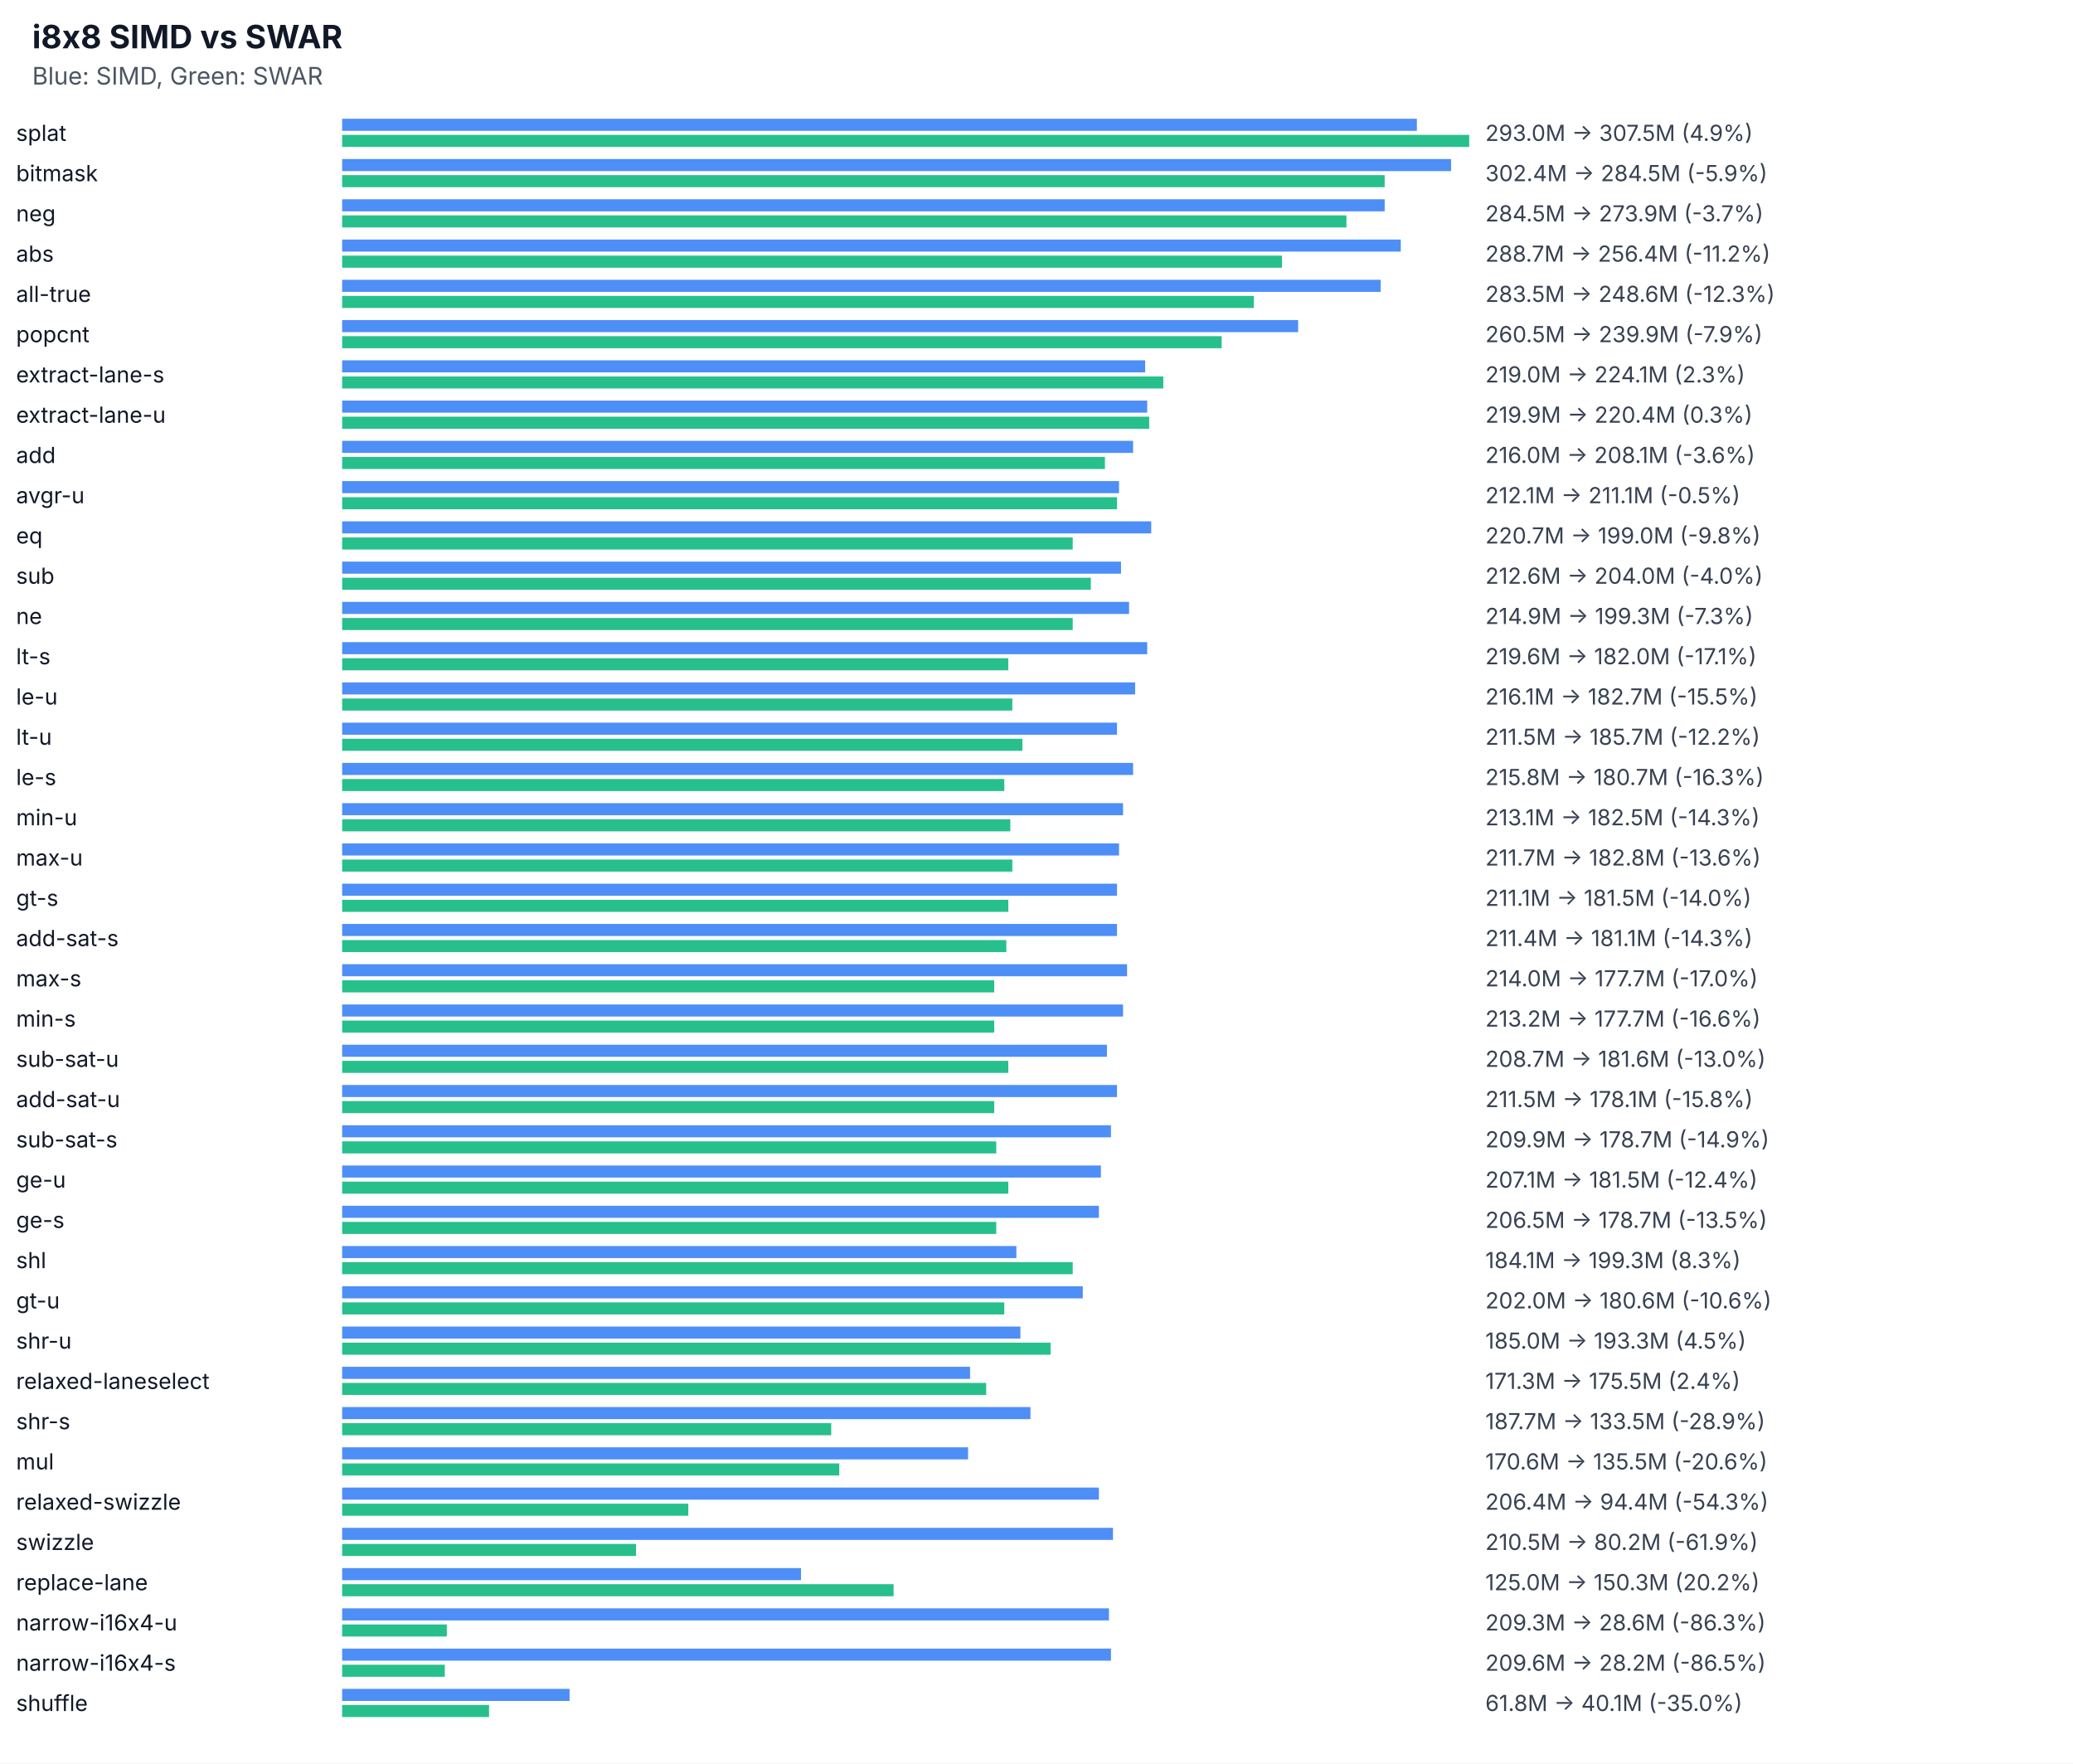
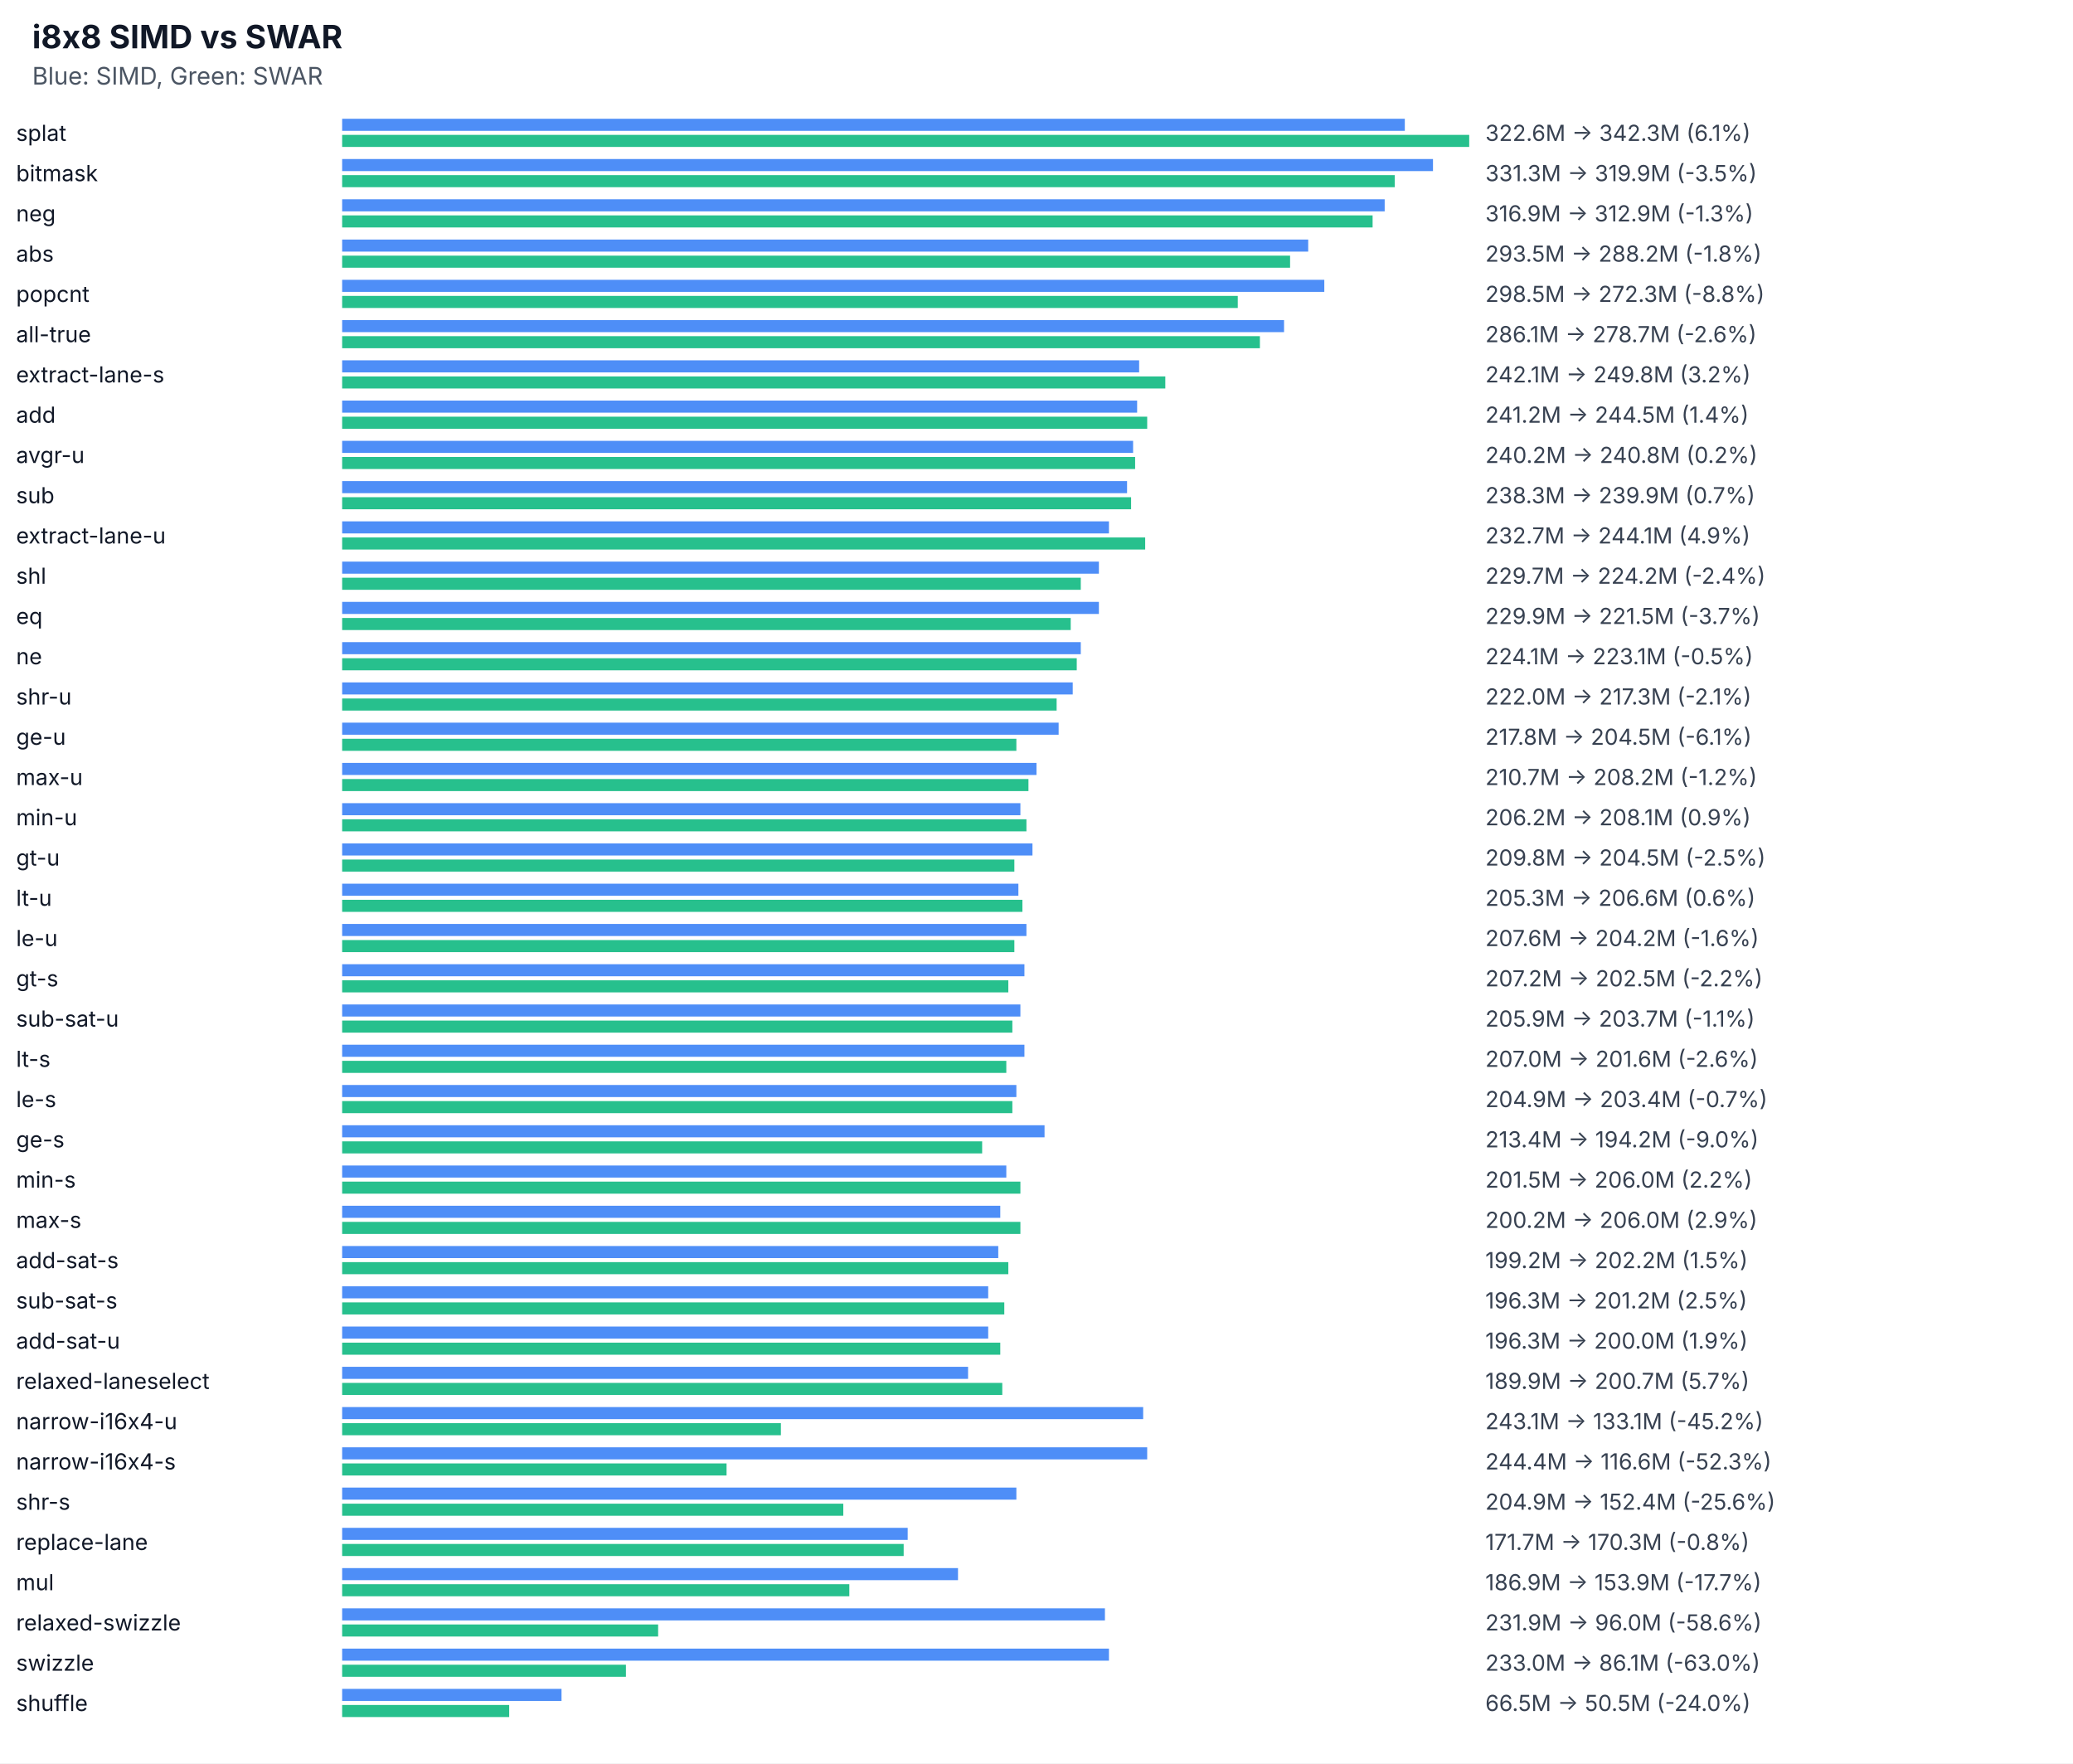
<svg xmlns="http://www.w3.org/2000/svg" width="1030" height="876" viewBox="0 0 1030 876">
  <rect x="0" y="0" width="1030" height="876" fill="#ffffff" />
  <text x="16" y="24" font-family="Inter, Arial, sans-serif" font-size="16" font-weight="700" fill="#111827">i8x8 SIMD vs SWAR</text>
  <text x="16" y="42" font-family="Inter, Arial, sans-serif" font-size="12" fill="#4b5563">Blue: SIMD, Green: SWAR</text>
  <text x="8" y="70" font-family="Inter, Arial, sans-serif" font-size="11" fill="#111827">splat</text>
-   <rect x="170" y="59" width="534" height="6" fill="#3b82f6" opacity="0.9" />
+   <rect x="170" y="59" width="528" height="6" fill="#3b82f6" opacity="0.9" />
  <rect x="170" y="67" width="560" height="6" fill="#10b981" opacity="0.9" />
-   <text x="738" y="70" font-family="Inter, Arial, sans-serif" font-size="11" fill="#374151">293.0M -&gt; 307.5M (4.9%)</text>
+   <text x="738" y="70" font-family="Inter, Arial, sans-serif" font-size="11" fill="#374151">322.6M -&gt; 342.3M (6.1%)</text>
  <text x="8" y="90" font-family="Inter, Arial, sans-serif" font-size="11" fill="#111827">bitmask</text>
-   <rect x="170" y="79" width="551" height="6" fill="#3b82f6" opacity="0.9" />
-   <rect x="170" y="87" width="518" height="6" fill="#10b981" opacity="0.9" />
-   <text x="738" y="90" font-family="Inter, Arial, sans-serif" font-size="11" fill="#374151">302.4M -&gt; 284.5M (-5.9%)</text>
+   <rect x="170" y="79" width="542" height="6" fill="#3b82f6" opacity="0.9" />
+   <rect x="170" y="87" width="523" height="6" fill="#10b981" opacity="0.9" />
+   <text x="738" y="90" font-family="Inter, Arial, sans-serif" font-size="11" fill="#374151">331.3M -&gt; 319.9M (-3.5%)</text>
  <text x="8" y="110" font-family="Inter, Arial, sans-serif" font-size="11" fill="#111827">neg</text>
  <rect x="170" y="99" width="518" height="6" fill="#3b82f6" opacity="0.9" />
-   <rect x="170" y="107" width="499" height="6" fill="#10b981" opacity="0.9" />
-   <text x="738" y="110" font-family="Inter, Arial, sans-serif" font-size="11" fill="#374151">284.5M -&gt; 273.9M (-3.7%)</text>
+   <rect x="170" y="107" width="512" height="6" fill="#10b981" opacity="0.9" />
+   <text x="738" y="110" font-family="Inter, Arial, sans-serif" font-size="11" fill="#374151">316.9M -&gt; 312.9M (-1.3%)</text>
  <text x="8" y="130" font-family="Inter, Arial, sans-serif" font-size="11" fill="#111827">abs</text>
-   <rect x="170" y="119" width="526" height="6" fill="#3b82f6" opacity="0.9" />
-   <rect x="170" y="127" width="467" height="6" fill="#10b981" opacity="0.9" />
-   <text x="738" y="130" font-family="Inter, Arial, sans-serif" font-size="11" fill="#374151">288.7M -&gt; 256.4M (-11.2%)</text>
-   <text x="8" y="150" font-family="Inter, Arial, sans-serif" font-size="11" fill="#111827">all-true</text>
-   <rect x="170" y="139" width="516" height="6" fill="#3b82f6" opacity="0.9" />
-   <rect x="170" y="147" width="453" height="6" fill="#10b981" opacity="0.9" />
-   <text x="738" y="150" font-family="Inter, Arial, sans-serif" font-size="11" fill="#374151">283.5M -&gt; 248.6M (-12.3%)</text>
-   <text x="8" y="170" font-family="Inter, Arial, sans-serif" font-size="11" fill="#111827">popcnt</text>
-   <rect x="170" y="159" width="475" height="6" fill="#3b82f6" opacity="0.9" />
-   <rect x="170" y="167" width="437" height="6" fill="#10b981" opacity="0.9" />
-   <text x="738" y="170" font-family="Inter, Arial, sans-serif" font-size="11" fill="#374151">260.5M -&gt; 239.9M (-7.9%)</text>
+   <rect x="170" y="119" width="480" height="6" fill="#3b82f6" opacity="0.9" />
+   <rect x="170" y="127" width="471" height="6" fill="#10b981" opacity="0.9" />
+   <text x="738" y="130" font-family="Inter, Arial, sans-serif" font-size="11" fill="#374151">293.5M -&gt; 288.2M (-1.8%)</text>
+   <text x="8" y="150" font-family="Inter, Arial, sans-serif" font-size="11" fill="#111827">popcnt</text>
+   <rect x="170" y="139" width="488" height="6" fill="#3b82f6" opacity="0.9" />
+   <rect x="170" y="147" width="445" height="6" fill="#10b981" opacity="0.9" />
+   <text x="738" y="150" font-family="Inter, Arial, sans-serif" font-size="11" fill="#374151">298.5M -&gt; 272.3M (-8.8%)</text>
+   <text x="8" y="170" font-family="Inter, Arial, sans-serif" font-size="11" fill="#111827">all-true</text>
+   <rect x="170" y="159" width="468" height="6" fill="#3b82f6" opacity="0.9" />
+   <rect x="170" y="167" width="456" height="6" fill="#10b981" opacity="0.9" />
+   <text x="738" y="170" font-family="Inter, Arial, sans-serif" font-size="11" fill="#374151">286.1M -&gt; 278.7M (-2.6%)</text>
  <text x="8" y="190" font-family="Inter, Arial, sans-serif" font-size="11" fill="#111827">extract-lane-s</text>
-   <rect x="170" y="179" width="399" height="6" fill="#3b82f6" opacity="0.9" />
-   <rect x="170" y="187" width="408" height="6" fill="#10b981" opacity="0.9" />
-   <text x="738" y="190" font-family="Inter, Arial, sans-serif" font-size="11" fill="#374151">219.0M -&gt; 224.1M (2.3%)</text>
-   <text x="8" y="210" font-family="Inter, Arial, sans-serif" font-size="11" fill="#111827">extract-lane-u</text>
-   <rect x="170" y="199" width="400" height="6" fill="#3b82f6" opacity="0.9" />
-   <rect x="170" y="207" width="401" height="6" fill="#10b981" opacity="0.9" />
-   <text x="738" y="210" font-family="Inter, Arial, sans-serif" font-size="11" fill="#374151">219.9M -&gt; 220.4M (0.3%)</text>
-   <text x="8" y="230" font-family="Inter, Arial, sans-serif" font-size="11" fill="#111827">add</text>
+   <rect x="170" y="179" width="396" height="6" fill="#3b82f6" opacity="0.9" />
+   <rect x="170" y="187" width="409" height="6" fill="#10b981" opacity="0.9" />
+   <text x="738" y="190" font-family="Inter, Arial, sans-serif" font-size="11" fill="#374151">242.1M -&gt; 249.8M (3.2%)</text>
+   <text x="8" y="210" font-family="Inter, Arial, sans-serif" font-size="11" fill="#111827">add</text>
+   <rect x="170" y="199" width="395" height="6" fill="#3b82f6" opacity="0.9" />
+   <rect x="170" y="207" width="400" height="6" fill="#10b981" opacity="0.9" />
+   <text x="738" y="210" font-family="Inter, Arial, sans-serif" font-size="11" fill="#374151">241.2M -&gt; 244.5M (1.4%)</text>
+   <text x="8" y="230" font-family="Inter, Arial, sans-serif" font-size="11" fill="#111827">avgr-u</text>
  <rect x="170" y="219" width="393" height="6" fill="#3b82f6" opacity="0.9" />
-   <rect x="170" y="227" width="379" height="6" fill="#10b981" opacity="0.9" />
-   <text x="738" y="230" font-family="Inter, Arial, sans-serif" font-size="11" fill="#374151">216.0M -&gt; 208.1M (-3.6%)</text>
-   <text x="8" y="250" font-family="Inter, Arial, sans-serif" font-size="11" fill="#111827">avgr-u</text>
-   <rect x="170" y="239" width="386" height="6" fill="#3b82f6" opacity="0.9" />
-   <rect x="170" y="247" width="385" height="6" fill="#10b981" opacity="0.9" />
-   <text x="738" y="250" font-family="Inter, Arial, sans-serif" font-size="11" fill="#374151">212.1M -&gt; 211.1M (-0.5%)</text>
-   <text x="8" y="270" font-family="Inter, Arial, sans-serif" font-size="11" fill="#111827">eq</text>
-   <rect x="170" y="259" width="402" height="6" fill="#3b82f6" opacity="0.9" />
-   <rect x="170" y="267" width="363" height="6" fill="#10b981" opacity="0.9" />
-   <text x="738" y="270" font-family="Inter, Arial, sans-serif" font-size="11" fill="#374151">220.7M -&gt; 199.0M (-9.8%)</text>
-   <text x="8" y="290" font-family="Inter, Arial, sans-serif" font-size="11" fill="#111827">sub</text>
-   <rect x="170" y="279" width="387" height="6" fill="#3b82f6" opacity="0.9" />
-   <rect x="170" y="287" width="372" height="6" fill="#10b981" opacity="0.9" />
-   <text x="738" y="290" font-family="Inter, Arial, sans-serif" font-size="11" fill="#374151">212.6M -&gt; 204.0M (-4.0%)</text>
-   <text x="8" y="310" font-family="Inter, Arial, sans-serif" font-size="11" fill="#111827">ne</text>
-   <rect x="170" y="299" width="391" height="6" fill="#3b82f6" opacity="0.9" />
-   <rect x="170" y="307" width="363" height="6" fill="#10b981" opacity="0.9" />
-   <text x="738" y="310" font-family="Inter, Arial, sans-serif" font-size="11" fill="#374151">214.9M -&gt; 199.3M (-7.3%)</text>
-   <text x="8" y="330" font-family="Inter, Arial, sans-serif" font-size="11" fill="#111827">lt-s</text>
-   <rect x="170" y="319" width="400" height="6" fill="#3b82f6" opacity="0.9" />
-   <rect x="170" y="327" width="331" height="6" fill="#10b981" opacity="0.9" />
-   <text x="738" y="330" font-family="Inter, Arial, sans-serif" font-size="11" fill="#374151">219.6M -&gt; 182.0M (-17.1%)</text>
-   <text x="8" y="350" font-family="Inter, Arial, sans-serif" font-size="11" fill="#111827">le-u</text>
-   <rect x="170" y="339" width="394" height="6" fill="#3b82f6" opacity="0.9" />
-   <rect x="170" y="347" width="333" height="6" fill="#10b981" opacity="0.9" />
-   <text x="738" y="350" font-family="Inter, Arial, sans-serif" font-size="11" fill="#374151">216.1M -&gt; 182.7M (-15.5%)</text>
-   <text x="8" y="370" font-family="Inter, Arial, sans-serif" font-size="11" fill="#111827">lt-u</text>
-   <rect x="170" y="359" width="385" height="6" fill="#3b82f6" opacity="0.9" />
-   <rect x="170" y="367" width="338" height="6" fill="#10b981" opacity="0.9" />
-   <text x="738" y="370" font-family="Inter, Arial, sans-serif" font-size="11" fill="#374151">211.5M -&gt; 185.7M (-12.2%)</text>
-   <text x="8" y="390" font-family="Inter, Arial, sans-serif" font-size="11" fill="#111827">le-s</text>
-   <rect x="170" y="379" width="393" height="6" fill="#3b82f6" opacity="0.9" />
-   <rect x="170" y="387" width="329" height="6" fill="#10b981" opacity="0.9" />
-   <text x="738" y="390" font-family="Inter, Arial, sans-serif" font-size="11" fill="#374151">215.8M -&gt; 180.7M (-16.3%)</text>
+   <rect x="170" y="227" width="394" height="6" fill="#10b981" opacity="0.9" />
+   <text x="738" y="230" font-family="Inter, Arial, sans-serif" font-size="11" fill="#374151">240.2M -&gt; 240.8M (0.2%)</text>
+   <text x="8" y="250" font-family="Inter, Arial, sans-serif" font-size="11" fill="#111827">sub</text>
+   <rect x="170" y="239" width="390" height="6" fill="#3b82f6" opacity="0.9" />
+   <rect x="170" y="247" width="392" height="6" fill="#10b981" opacity="0.9" />
+   <text x="738" y="250" font-family="Inter, Arial, sans-serif" font-size="11" fill="#374151">238.3M -&gt; 239.9M (0.7%)</text>
+   <text x="8" y="270" font-family="Inter, Arial, sans-serif" font-size="11" fill="#111827">extract-lane-u</text>
+   <rect x="170" y="259" width="381" height="6" fill="#3b82f6" opacity="0.9" />
+   <rect x="170" y="267" width="399" height="6" fill="#10b981" opacity="0.9" />
+   <text x="738" y="270" font-family="Inter, Arial, sans-serif" font-size="11" fill="#374151">232.7M -&gt; 244.1M (4.9%)</text>
+   <text x="8" y="290" font-family="Inter, Arial, sans-serif" font-size="11" fill="#111827">shl</text>
+   <rect x="170" y="279" width="376" height="6" fill="#3b82f6" opacity="0.9" />
+   <rect x="170" y="287" width="367" height="6" fill="#10b981" opacity="0.9" />
+   <text x="738" y="290" font-family="Inter, Arial, sans-serif" font-size="11" fill="#374151">229.7M -&gt; 224.2M (-2.4%)</text>
+   <text x="8" y="310" font-family="Inter, Arial, sans-serif" font-size="11" fill="#111827">eq</text>
+   <rect x="170" y="299" width="376" height="6" fill="#3b82f6" opacity="0.9" />
+   <rect x="170" y="307" width="362" height="6" fill="#10b981" opacity="0.9" />
+   <text x="738" y="310" font-family="Inter, Arial, sans-serif" font-size="11" fill="#374151">229.9M -&gt; 221.5M (-3.7%)</text>
+   <text x="8" y="330" font-family="Inter, Arial, sans-serif" font-size="11" fill="#111827">ne</text>
+   <rect x="170" y="319" width="367" height="6" fill="#3b82f6" opacity="0.9" />
+   <rect x="170" y="327" width="365" height="6" fill="#10b981" opacity="0.9" />
+   <text x="738" y="330" font-family="Inter, Arial, sans-serif" font-size="11" fill="#374151">224.1M -&gt; 223.1M (-0.5%)</text>
+   <text x="8" y="350" font-family="Inter, Arial, sans-serif" font-size="11" fill="#111827">shr-u</text>
+   <rect x="170" y="339" width="363" height="6" fill="#3b82f6" opacity="0.9" />
+   <rect x="170" y="347" width="355" height="6" fill="#10b981" opacity="0.9" />
+   <text x="738" y="350" font-family="Inter, Arial, sans-serif" font-size="11" fill="#374151">222.0M -&gt; 217.3M (-2.1%)</text>
+   <text x="8" y="370" font-family="Inter, Arial, sans-serif" font-size="11" fill="#111827">ge-u</text>
+   <rect x="170" y="359" width="356" height="6" fill="#3b82f6" opacity="0.9" />
+   <rect x="170" y="367" width="335" height="6" fill="#10b981" opacity="0.9" />
+   <text x="738" y="370" font-family="Inter, Arial, sans-serif" font-size="11" fill="#374151">217.8M -&gt; 204.5M (-6.1%)</text>
+   <text x="8" y="390" font-family="Inter, Arial, sans-serif" font-size="11" fill="#111827">max-u</text>
+   <rect x="170" y="379" width="345" height="6" fill="#3b82f6" opacity="0.9" />
+   <rect x="170" y="387" width="341" height="6" fill="#10b981" opacity="0.9" />
+   <text x="738" y="390" font-family="Inter, Arial, sans-serif" font-size="11" fill="#374151">210.7M -&gt; 208.2M (-1.2%)</text>
  <text x="8" y="410" font-family="Inter, Arial, sans-serif" font-size="11" fill="#111827">min-u</text>
-   <rect x="170" y="399" width="388" height="6" fill="#3b82f6" opacity="0.9" />
-   <rect x="170" y="407" width="332" height="6" fill="#10b981" opacity="0.9" />
-   <text x="738" y="410" font-family="Inter, Arial, sans-serif" font-size="11" fill="#374151">213.1M -&gt; 182.5M (-14.3%)</text>
-   <text x="8" y="430" font-family="Inter, Arial, sans-serif" font-size="11" fill="#111827">max-u</text>
-   <rect x="170" y="419" width="386" height="6" fill="#3b82f6" opacity="0.9" />
-   <rect x="170" y="427" width="333" height="6" fill="#10b981" opacity="0.9" />
-   <text x="738" y="430" font-family="Inter, Arial, sans-serif" font-size="11" fill="#374151">211.7M -&gt; 182.8M (-13.6%)</text>
-   <text x="8" y="450" font-family="Inter, Arial, sans-serif" font-size="11" fill="#111827">gt-s</text>
-   <rect x="170" y="439" width="385" height="6" fill="#3b82f6" opacity="0.9" />
-   <rect x="170" y="447" width="331" height="6" fill="#10b981" opacity="0.9" />
-   <text x="738" y="450" font-family="Inter, Arial, sans-serif" font-size="11" fill="#374151">211.1M -&gt; 181.5M (-14.0%)</text>
-   <text x="8" y="470" font-family="Inter, Arial, sans-serif" font-size="11" fill="#111827">add-sat-s</text>
-   <rect x="170" y="459" width="385" height="6" fill="#3b82f6" opacity="0.9" />
-   <rect x="170" y="467" width="330" height="6" fill="#10b981" opacity="0.9" />
-   <text x="738" y="470" font-family="Inter, Arial, sans-serif" font-size="11" fill="#374151">211.4M -&gt; 181.1M (-14.3%)</text>
-   <text x="8" y="490" font-family="Inter, Arial, sans-serif" font-size="11" fill="#111827">max-s</text>
-   <rect x="170" y="479" width="390" height="6" fill="#3b82f6" opacity="0.9" />
-   <rect x="170" y="487" width="324" height="6" fill="#10b981" opacity="0.9" />
-   <text x="738" y="490" font-family="Inter, Arial, sans-serif" font-size="11" fill="#374151">214.0M -&gt; 177.7M (-17.0%)</text>
-   <text x="8" y="510" font-family="Inter, Arial, sans-serif" font-size="11" fill="#111827">min-s</text>
-   <rect x="170" y="499" width="388" height="6" fill="#3b82f6" opacity="0.9" />
-   <rect x="170" y="507" width="324" height="6" fill="#10b981" opacity="0.9" />
-   <text x="738" y="510" font-family="Inter, Arial, sans-serif" font-size="11" fill="#374151">213.2M -&gt; 177.7M (-16.6%)</text>
-   <text x="8" y="530" font-family="Inter, Arial, sans-serif" font-size="11" fill="#111827">sub-sat-u</text>
-   <rect x="170" y="519" width="380" height="6" fill="#3b82f6" opacity="0.9" />
-   <rect x="170" y="527" width="331" height="6" fill="#10b981" opacity="0.9" />
-   <text x="738" y="530" font-family="Inter, Arial, sans-serif" font-size="11" fill="#374151">208.7M -&gt; 181.6M (-13.0%)</text>
-   <text x="8" y="550" font-family="Inter, Arial, sans-serif" font-size="11" fill="#111827">add-sat-u</text>
-   <rect x="170" y="539" width="385" height="6" fill="#3b82f6" opacity="0.9" />
-   <rect x="170" y="547" width="324" height="6" fill="#10b981" opacity="0.9" />
-   <text x="738" y="550" font-family="Inter, Arial, sans-serif" font-size="11" fill="#374151">211.5M -&gt; 178.1M (-15.8%)</text>
-   <text x="8" y="570" font-family="Inter, Arial, sans-serif" font-size="11" fill="#111827">sub-sat-s</text>
-   <rect x="170" y="559" width="382" height="6" fill="#3b82f6" opacity="0.9" />
-   <rect x="170" y="567" width="325" height="6" fill="#10b981" opacity="0.9" />
-   <text x="738" y="570" font-family="Inter, Arial, sans-serif" font-size="11" fill="#374151">209.9M -&gt; 178.7M (-14.9%)</text>
-   <text x="8" y="590" font-family="Inter, Arial, sans-serif" font-size="11" fill="#111827">ge-u</text>
-   <rect x="170" y="579" width="377" height="6" fill="#3b82f6" opacity="0.9" />
-   <rect x="170" y="587" width="331" height="6" fill="#10b981" opacity="0.9" />
-   <text x="738" y="590" font-family="Inter, Arial, sans-serif" font-size="11" fill="#374151">207.1M -&gt; 181.5M (-12.4%)</text>
-   <text x="8" y="610" font-family="Inter, Arial, sans-serif" font-size="11" fill="#111827">ge-s</text>
-   <rect x="170" y="599" width="376" height="6" fill="#3b82f6" opacity="0.9" />
-   <rect x="170" y="607" width="325" height="6" fill="#10b981" opacity="0.9" />
-   <text x="738" y="610" font-family="Inter, Arial, sans-serif" font-size="11" fill="#374151">206.5M -&gt; 178.7M (-13.5%)</text>
-   <text x="8" y="630" font-family="Inter, Arial, sans-serif" font-size="11" fill="#111827">shl</text>
-   <rect x="170" y="619" width="335" height="6" fill="#3b82f6" opacity="0.9" />
-   <rect x="170" y="627" width="363" height="6" fill="#10b981" opacity="0.9" />
-   <text x="738" y="630" font-family="Inter, Arial, sans-serif" font-size="11" fill="#374151">184.1M -&gt; 199.3M (8.3%)</text>
-   <text x="8" y="650" font-family="Inter, Arial, sans-serif" font-size="11" fill="#111827">gt-u</text>
-   <rect x="170" y="639" width="368" height="6" fill="#3b82f6" opacity="0.9" />
+   <rect x="170" y="399" width="337" height="6" fill="#3b82f6" opacity="0.9" />
+   <rect x="170" y="407" width="340" height="6" fill="#10b981" opacity="0.9" />
+   <text x="738" y="410" font-family="Inter, Arial, sans-serif" font-size="11" fill="#374151">206.2M -&gt; 208.1M (0.9%)</text>
+   <text x="8" y="430" font-family="Inter, Arial, sans-serif" font-size="11" fill="#111827">gt-u</text>
+   <rect x="170" y="419" width="343" height="6" fill="#3b82f6" opacity="0.9" />
+   <rect x="170" y="427" width="334" height="6" fill="#10b981" opacity="0.9" />
+   <text x="738" y="430" font-family="Inter, Arial, sans-serif" font-size="11" fill="#374151">209.8M -&gt; 204.5M (-2.5%)</text>
+   <text x="8" y="450" font-family="Inter, Arial, sans-serif" font-size="11" fill="#111827">lt-u</text>
+   <rect x="170" y="439" width="336" height="6" fill="#3b82f6" opacity="0.9" />
+   <rect x="170" y="447" width="338" height="6" fill="#10b981" opacity="0.9" />
+   <text x="738" y="450" font-family="Inter, Arial, sans-serif" font-size="11" fill="#374151">205.3M -&gt; 206.6M (0.6%)</text>
+   <text x="8" y="470" font-family="Inter, Arial, sans-serif" font-size="11" fill="#111827">le-u</text>
+   <rect x="170" y="459" width="340" height="6" fill="#3b82f6" opacity="0.9" />
+   <rect x="170" y="467" width="334" height="6" fill="#10b981" opacity="0.9" />
+   <text x="738" y="470" font-family="Inter, Arial, sans-serif" font-size="11" fill="#374151">207.6M -&gt; 204.2M (-1.6%)</text>
+   <text x="8" y="490" font-family="Inter, Arial, sans-serif" font-size="11" fill="#111827">gt-s</text>
+   <rect x="170" y="479" width="339" height="6" fill="#3b82f6" opacity="0.9" />
+   <rect x="170" y="487" width="331" height="6" fill="#10b981" opacity="0.9" />
+   <text x="738" y="490" font-family="Inter, Arial, sans-serif" font-size="11" fill="#374151">207.2M -&gt; 202.5M (-2.2%)</text>
+   <text x="8" y="510" font-family="Inter, Arial, sans-serif" font-size="11" fill="#111827">sub-sat-u</text>
+   <rect x="170" y="499" width="337" height="6" fill="#3b82f6" opacity="0.9" />
+   <rect x="170" y="507" width="333" height="6" fill="#10b981" opacity="0.9" />
+   <text x="738" y="510" font-family="Inter, Arial, sans-serif" font-size="11" fill="#374151">205.9M -&gt; 203.7M (-1.1%)</text>
+   <text x="8" y="530" font-family="Inter, Arial, sans-serif" font-size="11" fill="#111827">lt-s</text>
+   <rect x="170" y="519" width="339" height="6" fill="#3b82f6" opacity="0.9" />
+   <rect x="170" y="527" width="330" height="6" fill="#10b981" opacity="0.9" />
+   <text x="738" y="530" font-family="Inter, Arial, sans-serif" font-size="11" fill="#374151">207.0M -&gt; 201.6M (-2.6%)</text>
+   <text x="8" y="550" font-family="Inter, Arial, sans-serif" font-size="11" fill="#111827">le-s</text>
+   <rect x="170" y="539" width="335" height="6" fill="#3b82f6" opacity="0.9" />
+   <rect x="170" y="547" width="333" height="6" fill="#10b981" opacity="0.9" />
+   <text x="738" y="550" font-family="Inter, Arial, sans-serif" font-size="11" fill="#374151">204.9M -&gt; 203.4M (-0.7%)</text>
+   <text x="8" y="570" font-family="Inter, Arial, sans-serif" font-size="11" fill="#111827">ge-s</text>
+   <rect x="170" y="559" width="349" height="6" fill="#3b82f6" opacity="0.9" />
+   <rect x="170" y="567" width="318" height="6" fill="#10b981" opacity="0.9" />
+   <text x="738" y="570" font-family="Inter, Arial, sans-serif" font-size="11" fill="#374151">213.4M -&gt; 194.2M (-9.0%)</text>
+   <text x="8" y="590" font-family="Inter, Arial, sans-serif" font-size="11" fill="#111827">min-s</text>
+   <rect x="170" y="579" width="330" height="6" fill="#3b82f6" opacity="0.9" />
+   <rect x="170" y="587" width="337" height="6" fill="#10b981" opacity="0.9" />
+   <text x="738" y="590" font-family="Inter, Arial, sans-serif" font-size="11" fill="#374151">201.5M -&gt; 206.0M (2.2%)</text>
+   <text x="8" y="610" font-family="Inter, Arial, sans-serif" font-size="11" fill="#111827">max-s</text>
+   <rect x="170" y="599" width="327" height="6" fill="#3b82f6" opacity="0.9" />
+   <rect x="170" y="607" width="337" height="6" fill="#10b981" opacity="0.9" />
+   <text x="738" y="610" font-family="Inter, Arial, sans-serif" font-size="11" fill="#374151">200.2M -&gt; 206.0M (2.9%)</text>
+   <text x="8" y="630" font-family="Inter, Arial, sans-serif" font-size="11" fill="#111827">add-sat-s</text>
+   <rect x="170" y="619" width="326" height="6" fill="#3b82f6" opacity="0.9" />
+   <rect x="170" y="627" width="331" height="6" fill="#10b981" opacity="0.9" />
+   <text x="738" y="630" font-family="Inter, Arial, sans-serif" font-size="11" fill="#374151">199.2M -&gt; 202.2M (1.5%)</text>
+   <text x="8" y="650" font-family="Inter, Arial, sans-serif" font-size="11" fill="#111827">sub-sat-s</text>
+   <rect x="170" y="639" width="321" height="6" fill="#3b82f6" opacity="0.9" />
  <rect x="170" y="647" width="329" height="6" fill="#10b981" opacity="0.9" />
-   <text x="738" y="650" font-family="Inter, Arial, sans-serif" font-size="11" fill="#374151">202.0M -&gt; 180.6M (-10.6%)</text>
-   <text x="8" y="670" font-family="Inter, Arial, sans-serif" font-size="11" fill="#111827">shr-u</text>
-   <rect x="170" y="659" width="337" height="6" fill="#3b82f6" opacity="0.9" />
-   <rect x="170" y="667" width="352" height="6" fill="#10b981" opacity="0.9" />
-   <text x="738" y="670" font-family="Inter, Arial, sans-serif" font-size="11" fill="#374151">185.0M -&gt; 193.3M (4.5%)</text>
+   <text x="738" y="650" font-family="Inter, Arial, sans-serif" font-size="11" fill="#374151">196.3M -&gt; 201.2M (2.5%)</text>
+   <text x="8" y="670" font-family="Inter, Arial, sans-serif" font-size="11" fill="#111827">add-sat-u</text>
+   <rect x="170" y="659" width="321" height="6" fill="#3b82f6" opacity="0.9" />
+   <rect x="170" y="667" width="327" height="6" fill="#10b981" opacity="0.9" />
+   <text x="738" y="670" font-family="Inter, Arial, sans-serif" font-size="11" fill="#374151">196.3M -&gt; 200.0M (1.9%)</text>
  <text x="8" y="690" font-family="Inter, Arial, sans-serif" font-size="11" fill="#111827">relaxed-laneselect</text>
-   <rect x="170" y="679" width="312" height="6" fill="#3b82f6" opacity="0.9" />
-   <rect x="170" y="687" width="320" height="6" fill="#10b981" opacity="0.9" />
-   <text x="738" y="690" font-family="Inter, Arial, sans-serif" font-size="11" fill="#374151">171.3M -&gt; 175.5M (2.4%)</text>
-   <text x="8" y="710" font-family="Inter, Arial, sans-serif" font-size="11" fill="#111827">shr-s</text>
-   <rect x="170" y="699" width="342" height="6" fill="#3b82f6" opacity="0.9" />
-   <rect x="170" y="707" width="243" height="6" fill="#10b981" opacity="0.9" />
-   <text x="738" y="710" font-family="Inter, Arial, sans-serif" font-size="11" fill="#374151">187.7M -&gt; 133.5M (-28.9%)</text>
-   <text x="8" y="730" font-family="Inter, Arial, sans-serif" font-size="11" fill="#111827">mul</text>
-   <rect x="170" y="719" width="311" height="6" fill="#3b82f6" opacity="0.9" />
-   <rect x="170" y="727" width="247" height="6" fill="#10b981" opacity="0.9" />
-   <text x="738" y="730" font-family="Inter, Arial, sans-serif" font-size="11" fill="#374151">170.6M -&gt; 135.5M (-20.6%)</text>
-   <text x="8" y="750" font-family="Inter, Arial, sans-serif" font-size="11" fill="#111827">relaxed-swizzle</text>
-   <rect x="170" y="739" width="376" height="6" fill="#3b82f6" opacity="0.9" />
-   <rect x="170" y="747" width="172" height="6" fill="#10b981" opacity="0.9" />
-   <text x="738" y="750" font-family="Inter, Arial, sans-serif" font-size="11" fill="#374151">206.4M -&gt; 94.4M (-54.3%)</text>
-   <text x="8" y="770" font-family="Inter, Arial, sans-serif" font-size="11" fill="#111827">swizzle</text>
-   <rect x="170" y="759" width="383" height="6" fill="#3b82f6" opacity="0.9" />
-   <rect x="170" y="767" width="146" height="6" fill="#10b981" opacity="0.9" />
-   <text x="738" y="770" font-family="Inter, Arial, sans-serif" font-size="11" fill="#374151">210.5M -&gt; 80.2M (-61.9%)</text>
-   <text x="8" y="790" font-family="Inter, Arial, sans-serif" font-size="11" fill="#111827">replace-lane</text>
-   <rect x="170" y="779" width="228" height="6" fill="#3b82f6" opacity="0.9" />
-   <rect x="170" y="787" width="274" height="6" fill="#10b981" opacity="0.9" />
-   <text x="738" y="790" font-family="Inter, Arial, sans-serif" font-size="11" fill="#374151">125.0M -&gt; 150.3M (20.2%)</text>
-   <text x="8" y="810" font-family="Inter, Arial, sans-serif" font-size="11" fill="#111827">narrow-i16x4-u</text>
-   <rect x="170" y="799" width="381" height="6" fill="#3b82f6" opacity="0.9" />
-   <rect x="170" y="807" width="52" height="6" fill="#10b981" opacity="0.9" />
-   <text x="738" y="810" font-family="Inter, Arial, sans-serif" font-size="11" fill="#374151">209.3M -&gt; 28.6M (-86.3%)</text>
-   <text x="8" y="830" font-family="Inter, Arial, sans-serif" font-size="11" fill="#111827">narrow-i16x4-s</text>
-   <rect x="170" y="819" width="382" height="6" fill="#3b82f6" opacity="0.9" />
-   <rect x="170" y="827" width="51" height="6" fill="#10b981" opacity="0.9" />
-   <text x="738" y="830" font-family="Inter, Arial, sans-serif" font-size="11" fill="#374151">209.6M -&gt; 28.2M (-86.5%)</text>
+   <rect x="170" y="679" width="311" height="6" fill="#3b82f6" opacity="0.9" />
+   <rect x="170" y="687" width="328" height="6" fill="#10b981" opacity="0.9" />
+   <text x="738" y="690" font-family="Inter, Arial, sans-serif" font-size="11" fill="#374151">189.9M -&gt; 200.7M (5.7%)</text>
+   <text x="8" y="710" font-family="Inter, Arial, sans-serif" font-size="11" fill="#111827">narrow-i16x4-u</text>
+   <rect x="170" y="699" width="398" height="6" fill="#3b82f6" opacity="0.9" />
+   <rect x="170" y="707" width="218" height="6" fill="#10b981" opacity="0.9" />
+   <text x="738" y="710" font-family="Inter, Arial, sans-serif" font-size="11" fill="#374151">243.1M -&gt; 133.1M (-45.2%)</text>
+   <text x="8" y="730" font-family="Inter, Arial, sans-serif" font-size="11" fill="#111827">narrow-i16x4-s</text>
+   <rect x="170" y="719" width="400" height="6" fill="#3b82f6" opacity="0.9" />
+   <rect x="170" y="727" width="191" height="6" fill="#10b981" opacity="0.9" />
+   <text x="738" y="730" font-family="Inter, Arial, sans-serif" font-size="11" fill="#374151">244.4M -&gt; 116.6M (-52.3%)</text>
+   <text x="8" y="750" font-family="Inter, Arial, sans-serif" font-size="11" fill="#111827">shr-s</text>
+   <rect x="170" y="739" width="335" height="6" fill="#3b82f6" opacity="0.9" />
+   <rect x="170" y="747" width="249" height="6" fill="#10b981" opacity="0.9" />
+   <text x="738" y="750" font-family="Inter, Arial, sans-serif" font-size="11" fill="#374151">204.9M -&gt; 152.4M (-25.6%)</text>
+   <text x="8" y="770" font-family="Inter, Arial, sans-serif" font-size="11" fill="#111827">replace-lane</text>
+   <rect x="170" y="759" width="281" height="6" fill="#3b82f6" opacity="0.9" />
+   <rect x="170" y="767" width="279" height="6" fill="#10b981" opacity="0.9" />
+   <text x="738" y="770" font-family="Inter, Arial, sans-serif" font-size="11" fill="#374151">171.7M -&gt; 170.3M (-0.8%)</text>
+   <text x="8" y="790" font-family="Inter, Arial, sans-serif" font-size="11" fill="#111827">mul</text>
+   <rect x="170" y="779" width="306" height="6" fill="#3b82f6" opacity="0.9" />
+   <rect x="170" y="787" width="252" height="6" fill="#10b981" opacity="0.9" />
+   <text x="738" y="790" font-family="Inter, Arial, sans-serif" font-size="11" fill="#374151">186.9M -&gt; 153.9M (-17.7%)</text>
+   <text x="8" y="810" font-family="Inter, Arial, sans-serif" font-size="11" fill="#111827">relaxed-swizzle</text>
+   <rect x="170" y="799" width="379" height="6" fill="#3b82f6" opacity="0.9" />
+   <rect x="170" y="807" width="157" height="6" fill="#10b981" opacity="0.9" />
+   <text x="738" y="810" font-family="Inter, Arial, sans-serif" font-size="11" fill="#374151">231.9M -&gt; 96.0M (-58.6%)</text>
+   <text x="8" y="830" font-family="Inter, Arial, sans-serif" font-size="11" fill="#111827">swizzle</text>
+   <rect x="170" y="819" width="381" height="6" fill="#3b82f6" opacity="0.9" />
+   <rect x="170" y="827" width="141" height="6" fill="#10b981" opacity="0.9" />
+   <text x="738" y="830" font-family="Inter, Arial, sans-serif" font-size="11" fill="#374151">233.0M -&gt; 86.1M (-63.0%)</text>
  <text x="8" y="850" font-family="Inter, Arial, sans-serif" font-size="11" fill="#111827">shuffle</text>
-   <rect x="170" y="839" width="113" height="6" fill="#3b82f6" opacity="0.9" />
-   <rect x="170" y="847" width="73" height="6" fill="#10b981" opacity="0.9" />
-   <text x="738" y="850" font-family="Inter, Arial, sans-serif" font-size="11" fill="#374151">61.8M -&gt; 40.1M (-35.0%)</text>
+   <rect x="170" y="839" width="109" height="6" fill="#3b82f6" opacity="0.9" />
+   <rect x="170" y="847" width="83" height="6" fill="#10b981" opacity="0.9" />
+   <text x="738" y="850" font-family="Inter, Arial, sans-serif" font-size="11" fill="#374151">66.5M -&gt; 50.5M (-24.0%)</text>
</svg>
